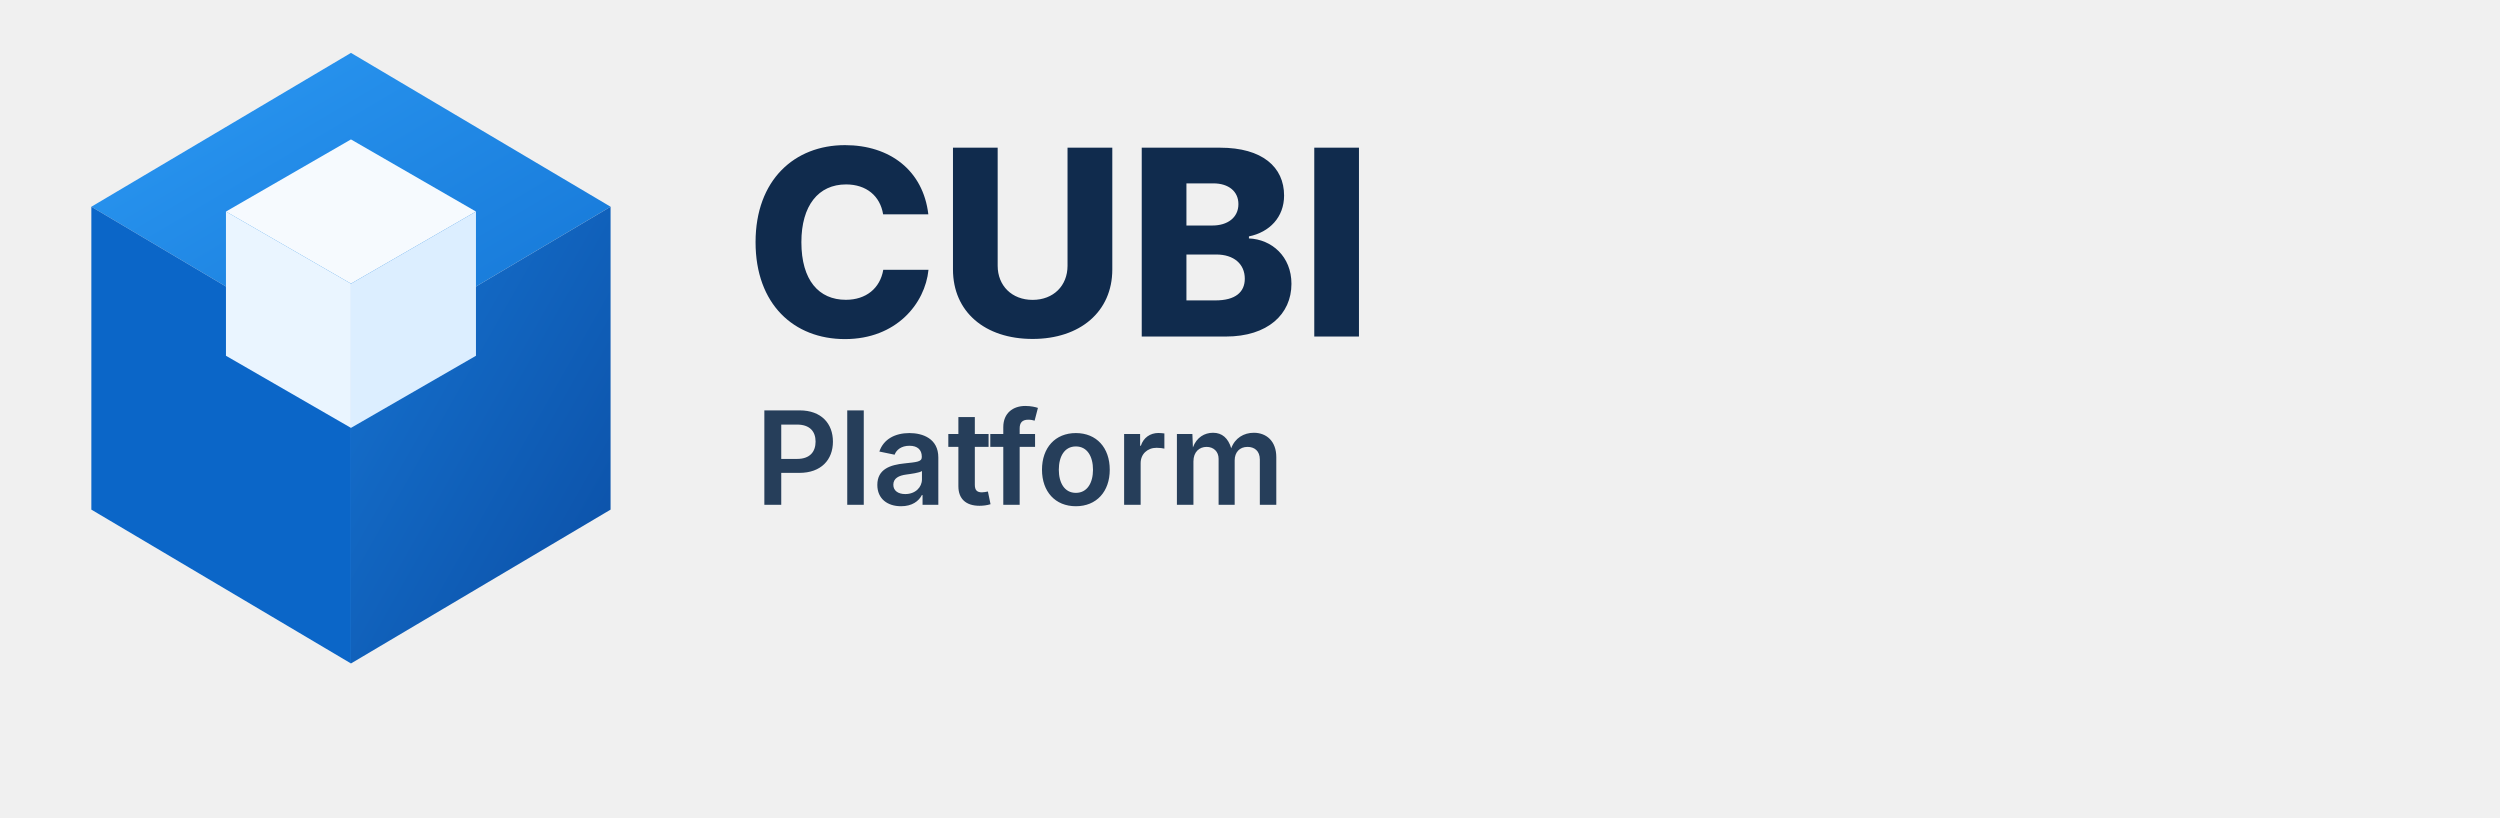
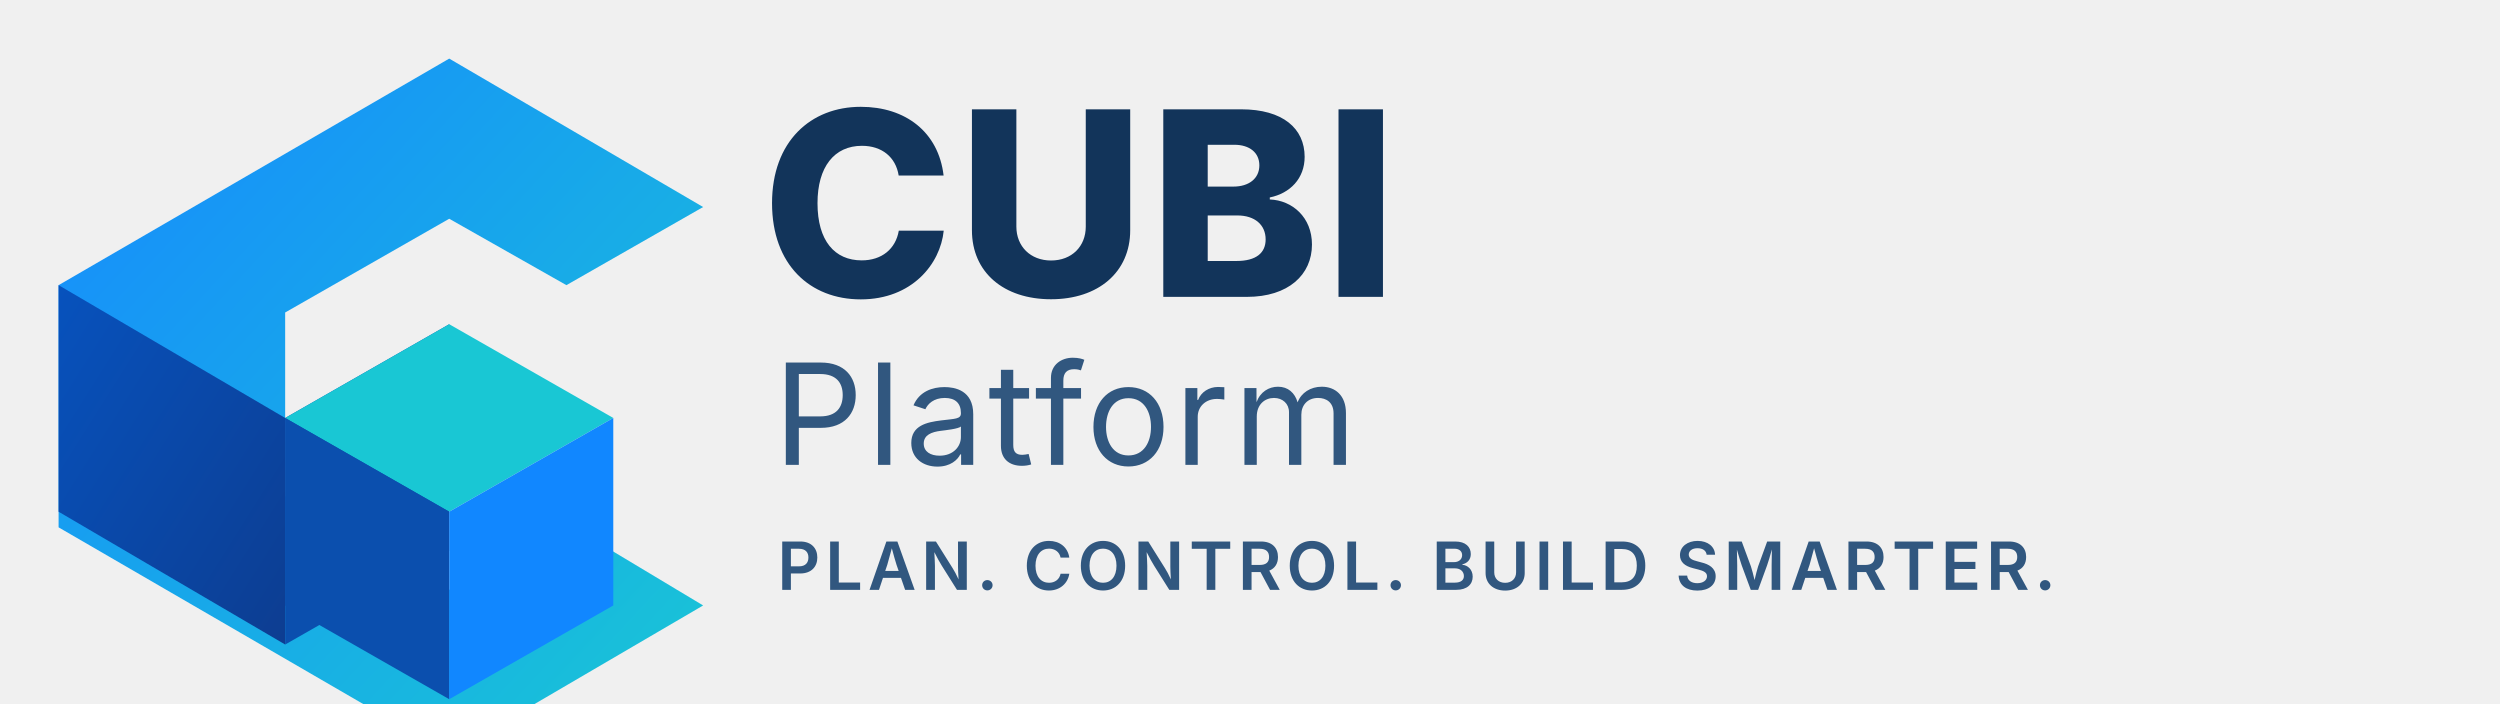
- <svg xmlns="http://www.w3.org/2000/svg" viewBox="0 0 520 170" role="img" aria-labelledby="title desc">
+ <svg xmlns="http://www.w3.org/2000/svg" viewBox="0 0 640 180" role="img" aria-labelledby="title desc">
  <defs>
-     <linearGradient id="top" x1="0" y1="0" x2="1" y2="1">
-       <stop stop-color="#2C9AF4" />
-       <stop offset="1" stop-color="#1474D4" />
+     <linearGradient id="cTop" x1="0" y1="0" x2="1" y2="1">
+       <stop stop-color="#1689FF" />
+       <stop offset="1" stop-color="#19C7D4" />
    </linearGradient>
-     <linearGradient id="side" x1="0" y1="0" x2="1" y2="1">
-       <stop stop-color="#1674D2" />
-       <stop offset="1" stop-color="#0B4EA4" />
+     <linearGradient id="cLeft" x1="0" y1="0" x2="1" y2="1">
+       <stop stop-color="#0752BD" />
+       <stop offset="1" stop-color="#0D3D91" />
    </linearGradient>
  </defs>
-   <g transform="translate(8 9)">
-     <path d="M65 2 119 34 65 66 11 34z" fill="url(#top)" />
-     <path d="M11 34v63l54 32V66z" fill="#0B66C8" />
-     <path d="M119 34v63l-54 32V66z" fill="url(#side)" />
-     <path d="M65 20 91 35 65 50 39 35z" fill="#fff" opacity=".96" />
-     <path d="M39 35v30l26 15V50z" fill="#EAF5FF" />
-     <path d="M91 35v30L65 80V50z" fill="#DCEEFF" />
+   <g transform="translate(15 15)">
+     <path d="M100 0 165 38 130 58 100 41 58 65 58 112 100 136 130 119 165 140 100 178 0 120 0 58Z" fill="url(#cTop)" />
+     <path d="M0 58 58 92 58 150 0 116Z" fill="url(#cLeft)" />
+     <path d="M58 92 100 68 100 126 58 150Z" fill="#0B4FAE" />
+     <path d="M58 92 100 68 142 92 100 116Z" fill="#19C7D4" />
+     <path d="M58 92 100 116 100 164 58 140Z" fill="#0B4FAE" />
+     <path d="M100 116 142 92 142 140 100 164Z" fill="#1187FF" />
  </g>
-   <text x="155" y="70" font-family="Inter,Segoe UI,Arial,sans-serif" font-size="54" font-weight="800" fill="#102B4D">CUBI</text>
-   <text x="157" y="105" font-family="Inter,Segoe UI,Arial,sans-serif" font-size="27" font-weight="600" fill="#263E5A">Platform</text>
+   <text x="195" y="76" font-family="Inter,Segoe UI,Arial,sans-serif" font-size="66" font-weight="800" letter-spacing="1" fill="#12345A">CUBI</text>
+   <text x="198" y="119" font-family="Inter,Segoe UI,Arial,sans-serif" font-size="36" font-weight="400" letter-spacing="1" fill="#31577F">Platform</text>
+   <text x="199" y="151" font-family="Inter,Segoe UI,Arial,sans-serif" font-size="17" font-weight="600" letter-spacing="1.3" fill="#31577F">PLAN. CONTROL. BUILD SMARTER.</text>
</svg>
